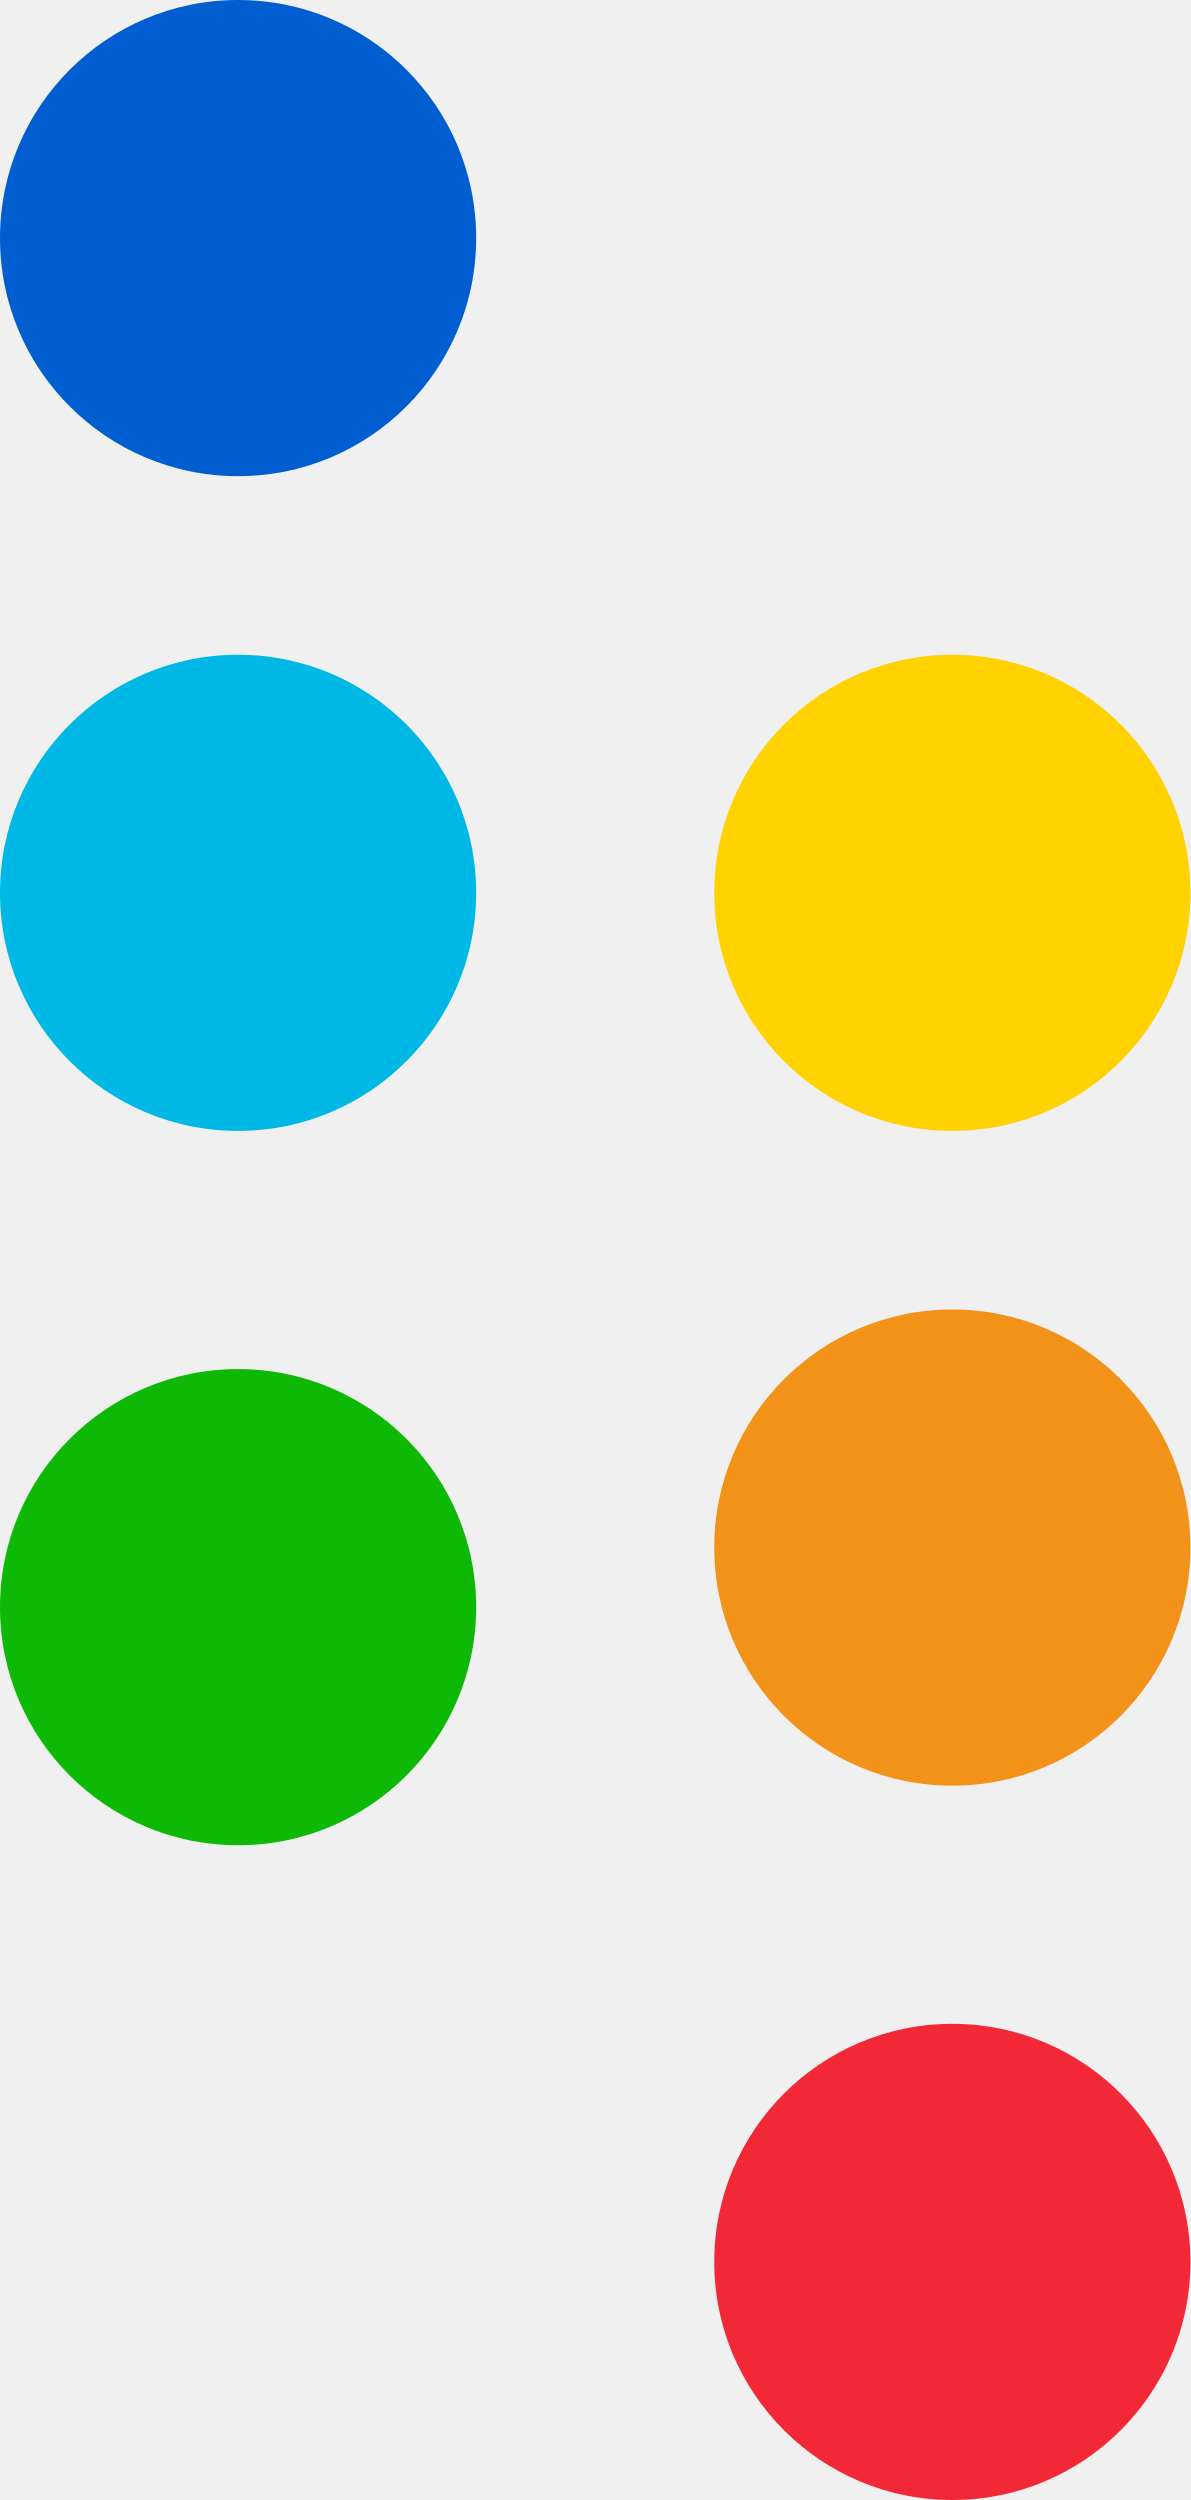
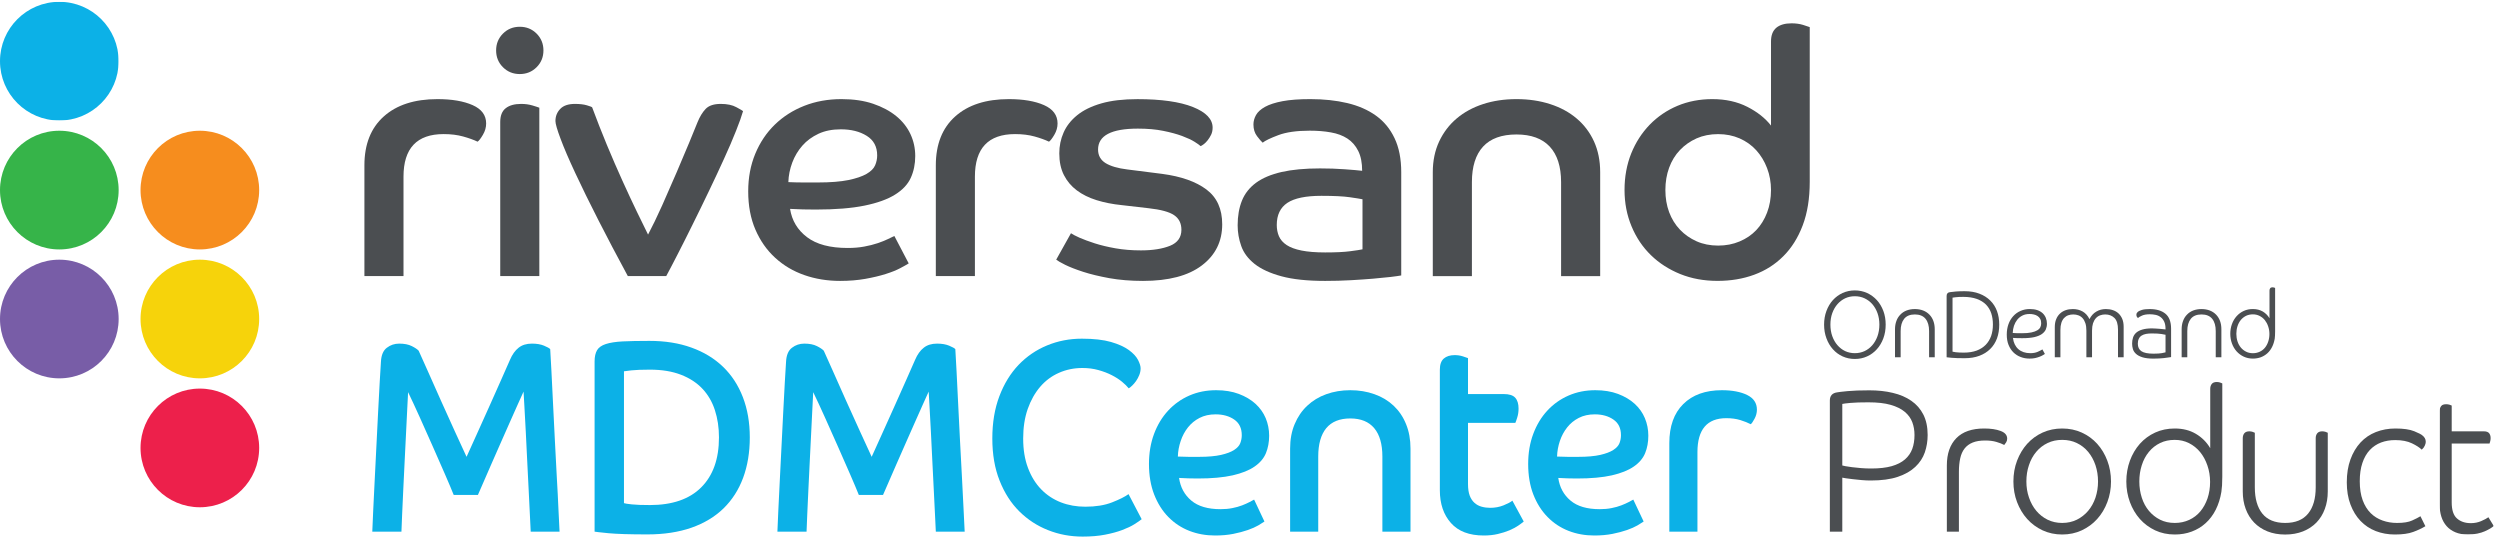
- <svg xmlns="http://www.w3.org/2000/svg" viewBox="1087 127 14.286 30">
+ <svg xmlns="http://www.w3.org/2000/svg" xmlns:xlink="http://www.w3.org/1999/xlink" width="85px" height="19px" viewBox="0 0 85 19" version="1.1">
  <defs>
-     <style>
-       .cls-1 {
-         fill: #005ed1;
-       }
- 
-       .cls-2 {
-         fill: #00b8e6;
-       }
- 
-       .cls-3 {
-         fill: #0eb905;
-       }
- 
-       .cls-4 {
-         fill: #ffd200;
-       }
- 
-       .cls-5 {
-         fill: #f39219;
-       }
- 
-       .cls-6 {
-         fill: #f22837;
-       }
-     </style>
+     <polygon id="path-1" points="4.034 0.942 0 0.942 0 4.978 4.034 4.978 4.034 0.942" />
+     <polygon id="path-3" points="1.911 5.242 1.911 0.808 0.073 0.808 0.073 5.242" />
  </defs>
-   <g id="group-8" transform="translate(535 -268)">
-     <circle id="ellipse-2" class="cls-1" cx="2.857" cy="2.857" r="2.857" transform="translate(552 395)" />
-     <circle id="ellipse-2-2" data-name="ellipse-2" class="cls-2" cx="2.857" cy="2.857" r="2.857" transform="translate(552 402.857)" />
-     <circle id="ellipse-2-3" data-name="ellipse-2" class="cls-3" cx="2.857" cy="2.857" r="2.857" transform="translate(552 411.429)" />
-     <circle id="ellipse-2-4" data-name="ellipse-2" class="cls-4" cx="2.857" cy="2.857" r="2.857" transform="translate(560.571 402.857)" />
-     <circle id="ellipse-2-5" data-name="ellipse-2" class="cls-5" cx="2.857" cy="2.857" r="2.857" transform="translate(560.571 410.714)" />
-     <circle id="ellipse-2-6" data-name="ellipse-2" class="cls-6" cx="2.857" cy="2.857" r="2.857" transform="translate(560.571 419.286)" />
+   <g id="Symbols" stroke="none" stroke-width="1" fill="none" fill-rule="evenodd">
+     <g id="Tabs/TopHeader" transform="translate(-10, -11)">
+       <g>
+         <g id="TopHeader" fill="#FFFFFF">
+           <g>
+             <rect id="topheaderbg" x="0" y="0" width="1388" height="40" />
+           </g>
+         </g>
+         <g id="Logo" transform="translate(10, 10)">
+           <g id="Group-3" transform="translate(0, 0.119638)">
+             <mask id="mask-2" fill="white">
+               <use xlink:href="#path-1" />
+             </mask>
+             <g id="Clip-2" />
+             <path d="M4.034,2.96 C4.034,4.075 3.131,4.978 2.017,4.978 C0.903,4.978 0,4.075 0,2.96 C0,1.845 0.903,0.942 2.017,0.942 C3.131,0.942 4.034,1.845 4.034,2.96" id="Fill-1" fill="#0CB1E7" mask="url(#mask-2)" />
+           </g>
+           <path d="M4.034,7.463 C4.034,8.578 3.131,9.481 2.017,9.481 C0.903,9.481 0,8.578 0,7.463 C0,6.348 0.903,5.445 2.017,5.445 C3.131,5.445 4.034,6.348 4.034,7.463" id="Fill-4" fill="#36B449" />
+           <path d="M4.034,11.846 C4.034,12.961 3.131,13.864 2.017,13.864 C0.903,13.864 0,12.961 0,11.846 C0,10.732 0.903,9.829 2.017,9.829 C3.131,9.829 4.034,10.732 4.034,11.846" id="Fill-6" fill="#785DA7" />
+           <path d="M8.812,7.463 C8.812,8.578 7.909,9.481 6.794,9.481 C5.681,9.481 4.778,8.578 4.778,7.463 C4.778,6.348 5.681,5.445 6.794,5.445 C7.909,5.445 8.812,6.348 8.812,7.463" id="Fill-8" fill="#F68D1E" />
+           <path d="M8.812,11.846 C8.812,12.961 7.909,13.864 6.794,13.864 C5.681,13.864 4.778,12.961 4.778,11.846 C4.778,10.732 5.681,9.829 6.794,9.829 C7.909,9.829 8.812,10.732 8.812,11.846" id="Fill-10" fill="#F6D30B" />
+           <path d="M8.812,16.23 C8.812,17.344 7.909,18.247 6.794,18.247 C5.681,18.247 4.778,17.344 4.778,16.23 C4.778,15.115 5.681,14.212 6.794,14.212 C7.909,14.212 8.812,15.115 8.812,16.23" id="Fill-12" fill="#ED204B" />
+           <path d="M12.39,6.621 C12.39,5.906 12.61,5.351 13.049,4.959 C13.487,4.566 14.096,4.37 14.874,4.37 C15.364,4.37 15.762,4.438 16.069,4.574 C16.376,4.71 16.529,4.919 16.529,5.198 C16.529,5.33 16.493,5.458 16.419,5.583 C16.346,5.707 16.285,5.786 16.238,5.817 C16.105,5.754 15.943,5.695 15.748,5.641 C15.554,5.587 15.333,5.559 15.083,5.559 C14.174,5.559 13.719,6.042 13.719,7.005 L13.719,10.387 L12.39,10.387 L12.39,6.621 Z" id="Fill-14" fill="#4B4E51" />
+           <path d="M17.008,5.151 C17.008,4.934 17.069,4.776 17.195,4.679 C17.319,4.582 17.493,4.533 17.72,4.533 C17.859,4.533 17.987,4.551 18.104,4.586 C18.22,4.621 18.299,4.646 18.337,4.662 L18.337,10.387 L17.008,10.387 L17.008,5.151 Z M17.673,1.91 C17.898,1.91 18.088,1.987 18.244,2.142 C18.4,2.299 18.477,2.489 18.477,2.714 C18.477,2.939 18.4,3.131 18.244,3.286 C18.088,3.441 17.898,3.518 17.673,3.518 C17.447,3.518 17.256,3.441 17.101,3.286 C16.945,3.131 16.868,2.939 16.868,2.714 C16.868,2.489 16.945,2.299 17.101,2.142 C17.256,1.987 17.447,1.91 17.673,1.91 L17.673,1.91 Z" id="Fill-16" fill="#4B4E51" />
+           <path d="M21.346,10.387 C20.98,9.711 20.646,9.075 20.343,8.481 C20.04,7.886 19.779,7.355 19.562,6.889 C19.344,6.422 19.176,6.034 19.061,5.723 C18.944,5.412 18.885,5.21 18.885,5.116 C18.885,4.953 18.939,4.816 19.049,4.702 C19.157,4.589 19.324,4.533 19.55,4.533 C19.713,4.533 19.848,4.549 19.952,4.58 C20.057,4.611 20.118,4.634 20.133,4.65 C20.289,5.07 20.456,5.496 20.634,5.927 C20.814,6.358 20.99,6.766 21.165,7.151 C21.34,7.536 21.503,7.886 21.655,8.201 C21.807,8.515 21.932,8.775 22.034,8.976 C22.181,8.697 22.342,8.367 22.513,7.985 C22.683,7.605 22.848,7.228 23.008,6.854 C23.167,6.481 23.311,6.141 23.439,5.834 C23.568,5.526 23.659,5.303 23.713,5.163 C23.791,4.969 23.884,4.816 23.993,4.702 C24.102,4.589 24.273,4.533 24.506,4.533 C24.724,4.533 24.901,4.57 25.037,4.645 C25.173,4.718 25.249,4.763 25.264,4.778 C25.218,4.941 25.138,5.165 25.025,5.449 C24.913,5.733 24.777,6.049 24.617,6.399 C24.458,6.749 24.287,7.115 24.104,7.495 C23.921,7.877 23.741,8.248 23.561,8.609 C23.383,8.97 23.214,9.307 23.054,9.618 C22.895,9.928 22.761,10.186 22.652,10.387 L21.346,10.387 Z" id="Fill-18" fill="#4B4E51" />
+           <path d="M26.804,7.192 C26.982,7.2 27.153,7.204 27.317,7.204 L27.807,7.204 C28.234,7.204 28.58,7.176 28.845,7.122 C29.108,7.068 29.314,6.998 29.462,6.913 C29.61,6.827 29.707,6.73 29.754,6.621 C29.801,6.512 29.824,6.4 29.824,6.283 C29.824,5.987 29.705,5.765 29.468,5.618 C29.231,5.47 28.938,5.397 28.588,5.397 C28.3,5.397 28.048,5.446 27.83,5.547 C27.612,5.649 27.429,5.783 27.282,5.95 C27.134,6.118 27.019,6.31 26.937,6.527 C26.856,6.745 26.811,6.967 26.804,7.192 L26.804,7.192 Z M30.896,9.956 C30.835,9.995 30.737,10.049 30.605,10.119 C30.473,10.189 30.308,10.255 30.11,10.317 C29.911,10.38 29.682,10.434 29.422,10.481 C29.161,10.527 28.875,10.551 28.564,10.551 C28.13,10.551 27.723,10.485 27.345,10.352 C26.968,10.22 26.638,10.024 26.354,9.763 C26.07,9.503 25.847,9.184 25.684,8.807 C25.521,8.43 25.439,7.996 25.439,7.507 C25.439,7.04 25.519,6.615 25.678,6.231 C25.838,5.845 26.059,5.514 26.342,5.239 C26.626,4.963 26.961,4.749 27.345,4.598 C27.731,4.446 28.152,4.37 28.611,4.37 C29.016,4.37 29.373,4.422 29.684,4.527 C29.995,4.633 30.258,4.773 30.471,4.947 C30.685,5.122 30.846,5.326 30.955,5.559 C31.064,5.793 31.118,6.041 31.118,6.306 C31.118,6.578 31.067,6.825 30.966,7.047 C30.866,7.268 30.687,7.459 30.43,7.618 C30.174,7.778 29.827,7.902 29.393,7.991 C28.957,8.08 28.405,8.125 27.736,8.125 C27.581,8.125 27.435,8.123 27.299,8.12 C27.163,8.115 27.017,8.11 26.862,8.102 C26.924,8.498 27.116,8.819 27.439,9.064 C27.762,9.309 28.222,9.431 28.821,9.431 C29.023,9.431 29.21,9.416 29.381,9.384 C29.551,9.353 29.705,9.314 29.841,9.268 C29.977,9.222 30.094,9.175 30.191,9.128 C30.289,9.081 30.361,9.046 30.408,9.023 L30.896,9.956 Z" id="Fill-20" fill="#4B4E51" />
+           <path d="M31.818,6.621 C31.818,5.906 32.038,5.351 32.477,4.959 C32.916,4.566 33.524,4.37 34.302,4.37 C34.792,4.37 35.19,4.438 35.497,4.574 C35.804,4.71 35.957,4.919 35.957,5.198 C35.957,5.33 35.921,5.458 35.847,5.583 C35.774,5.707 35.713,5.786 35.666,5.817 C35.534,5.754 35.371,5.695 35.177,5.641 C34.982,5.587 34.761,5.559 34.512,5.559 C33.602,5.559 33.147,6.042 33.147,7.005 L33.147,10.387 L31.818,10.387 L31.818,6.621 Z" id="Fill-22" fill="#4B4E51" />
+           <path d="M36.413,8.93 C36.467,8.969 36.565,9.019 36.704,9.082 C36.844,9.143 37.017,9.208 37.223,9.274 C37.43,9.34 37.664,9.396 37.929,9.443 C38.193,9.49 38.48,9.513 38.792,9.513 C39.195,9.513 39.526,9.46 39.783,9.356 C40.039,9.251 40.168,9.07 40.168,8.813 C40.168,8.595 40.086,8.43 39.923,8.318 C39.76,8.205 39.468,8.125 39.048,8.079 L38.138,7.974 C37.828,7.943 37.542,7.886 37.282,7.805 C37.02,7.723 36.797,7.612 36.611,7.472 C36.424,7.332 36.279,7.16 36.174,6.954 C36.068,6.747 36.016,6.501 36.016,6.213 C36.016,5.964 36.064,5.728 36.162,5.507 C36.259,5.285 36.413,5.089 36.623,4.918 C36.832,4.748 37.107,4.613 37.444,4.516 C37.783,4.418 38.193,4.371 38.675,4.371 C39.483,4.371 40.111,4.46 40.559,4.638 C41.006,4.817 41.229,5.051 41.229,5.339 C41.229,5.431 41.211,5.513 41.177,5.583 C41.142,5.653 41.103,5.716 41.06,5.77 C41.018,5.824 40.973,5.869 40.926,5.904 C40.879,5.939 40.844,5.96 40.821,5.968 C40.789,5.937 40.721,5.888 40.617,5.822 C40.512,5.756 40.369,5.69 40.191,5.623 C40.012,5.557 39.799,5.499 39.549,5.449 C39.301,5.398 39.014,5.373 38.686,5.373 C37.784,5.373 37.334,5.611 37.334,6.084 C37.334,6.286 37.42,6.44 37.59,6.546 C37.761,6.65 38.006,6.722 38.325,6.761 L39.515,6.912 C40.16,6.998 40.662,7.175 41.019,7.443 C41.377,7.711 41.555,8.106 41.555,8.627 C41.555,9.209 41.324,9.676 40.861,10.026 C40.399,10.376 39.732,10.551 38.862,10.551 C38.442,10.551 38.061,10.519 37.719,10.458 C37.376,10.395 37.079,10.324 36.827,10.242 C36.574,10.16 36.37,10.08 36.214,10.003 C36.059,9.925 35.958,9.867 35.911,9.828 L36.413,8.93 Z" id="Fill-24" fill="#4B4E51" />
+           <path d="M46.325,7.775 C46.247,7.759 46.102,7.736 45.887,7.705 C45.674,7.674 45.353,7.658 44.926,7.658 C44.397,7.658 44.012,7.738 43.771,7.897 C43.531,8.057 43.41,8.308 43.41,8.65 C43.41,8.79 43.435,8.919 43.485,9.034 C43.536,9.151 43.623,9.25 43.747,9.332 C43.872,9.414 44.041,9.476 44.255,9.519 C44.469,9.561 44.736,9.583 45.054,9.583 C45.411,9.583 45.695,9.57 45.905,9.542 C46.115,9.515 46.255,9.493 46.325,9.477 L46.325,7.775 Z M47.642,10.365 C47.565,10.379 47.443,10.398 47.276,10.417 C47.108,10.436 46.911,10.455 46.686,10.475 C46.461,10.494 46.208,10.511 45.929,10.527 C45.648,10.543 45.357,10.551 45.054,10.551 C44.448,10.551 43.952,10.498 43.567,10.393 C43.182,10.288 42.879,10.149 42.657,9.974 C42.436,9.798 42.284,9.596 42.203,9.367 C42.121,9.137 42.08,8.903 42.08,8.661 C42.08,8.343 42.129,8.063 42.226,7.822 C42.323,7.581 42.483,7.379 42.704,7.215 C42.926,7.053 43.215,6.93 43.573,6.848 C43.93,6.767 44.366,6.726 44.879,6.726 C45.174,6.726 45.454,6.735 45.718,6.755 C45.983,6.774 46.182,6.791 46.313,6.807 C46.313,6.535 46.269,6.31 46.179,6.131 C46.09,5.952 45.967,5.812 45.812,5.711 C45.657,5.61 45.47,5.54 45.252,5.502 C45.034,5.462 44.794,5.443 44.529,5.443 C44.086,5.443 43.73,5.494 43.462,5.595 C43.194,5.696 43.017,5.781 42.931,5.851 C42.885,5.812 42.821,5.738 42.739,5.629 C42.657,5.521 42.617,5.389 42.617,5.233 C42.617,5.124 42.646,5.017 42.704,4.912 C42.762,4.808 42.865,4.714 43.013,4.632 C43.161,4.551 43.358,4.487 43.608,4.44 C43.857,4.393 44.171,4.37 44.553,4.37 C45.011,4.37 45.429,4.415 45.806,4.504 C46.183,4.594 46.508,4.735 46.78,4.93 C47.052,5.124 47.264,5.38 47.415,5.699 C47.567,6.018 47.642,6.404 47.642,6.854 L47.642,10.365 Z" id="Fill-26" fill="#4B4E51" />
+           <path d="M48.715,6.854 C48.715,6.465 48.788,6.118 48.931,5.811 C49.075,5.504 49.273,5.243 49.526,5.029 C49.779,4.815 50.078,4.652 50.424,4.539 C50.77,4.426 51.149,4.37 51.561,4.37 C51.973,4.37 52.354,4.426 52.704,4.539 C53.054,4.652 53.355,4.815 53.607,5.029 C53.86,5.243 54.057,5.504 54.197,5.811 C54.336,6.118 54.406,6.465 54.406,6.854 L54.406,10.388 L53.077,10.388 L53.077,7.192 C53.077,6.664 52.948,6.261 52.692,5.985 C52.435,5.71 52.058,5.572 51.561,5.572 C51.055,5.572 50.677,5.71 50.424,5.985 C50.171,6.261 50.045,6.664 50.045,7.192 L50.045,10.388 L48.715,10.388 L48.715,6.854 Z" id="Fill-28" fill="#4B4E51" />
+           <path d="M60.214,7.46 C60.214,7.196 60.169,6.947 60.08,6.715 C59.991,6.481 59.867,6.279 59.712,6.108 C59.557,5.937 59.368,5.803 59.147,5.705 C58.925,5.609 58.683,5.56 58.418,5.56 C58.146,5.56 57.901,5.609 57.683,5.705 C57.465,5.803 57.277,5.935 57.118,6.102 C56.958,6.269 56.836,6.469 56.75,6.703 C56.665,6.936 56.623,7.188 56.623,7.46 C56.623,7.732 56.665,7.983 56.75,8.213 C56.836,8.442 56.958,8.64 57.118,8.808 C57.277,8.975 57.465,9.106 57.683,9.204 C57.901,9.301 58.146,9.35 58.418,9.35 C58.683,9.35 58.925,9.303 59.147,9.209 C59.368,9.117 59.557,8.988 59.712,8.825 C59.867,8.662 59.991,8.463 60.08,8.23 C60.169,7.997 60.214,7.74 60.214,7.46 L60.214,7.46 Z M60.214,2.41 C60.214,2.201 60.274,2.046 60.394,1.944 C60.516,1.843 60.688,1.793 60.914,1.793 C61.053,1.793 61.182,1.81 61.299,1.845 C61.414,1.88 61.492,1.906 61.531,1.922 L61.531,7.181 C61.531,7.748 61.452,8.241 61.292,8.662 C61.133,9.082 60.914,9.431 60.633,9.711 C60.354,9.991 60.024,10.201 59.642,10.341 C59.262,10.481 58.845,10.55 58.395,10.55 C57.936,10.55 57.514,10.473 57.129,10.318 C56.745,10.162 56.412,9.949 56.132,9.676 C55.852,9.404 55.632,9.078 55.473,8.696 C55.314,8.316 55.234,7.904 55.234,7.46 C55.234,7.01 55.31,6.596 55.461,6.218 C55.613,5.841 55.824,5.515 56.091,5.239 C56.36,4.963 56.675,4.749 57.036,4.597 C57.397,4.446 57.792,4.37 58.219,4.37 C58.67,4.37 59.067,4.458 59.409,4.632 C59.752,4.807 60.019,5.019 60.214,5.269 L60.214,2.41 Z" id="Fill-30" fill="#4B4E51" />
+           <path d="M12.658,19.077 C12.664,18.915 12.673,18.683 12.688,18.378 C12.702,18.074 12.718,17.733 12.738,17.358 C12.757,16.982 12.777,16.589 12.797,16.183 C12.817,15.776 12.836,15.385 12.856,15.008 C12.875,14.632 12.893,14.293 12.91,13.993 C12.927,13.691 12.941,13.459 12.952,13.298 C12.963,13.075 13.03,12.915 13.154,12.823 C13.276,12.729 13.416,12.683 13.572,12.683 C13.746,12.683 13.889,12.711 14,12.767 C14.112,12.823 14.191,12.876 14.235,12.925 C14.302,13.075 14.405,13.303 14.542,13.61 C14.678,13.918 14.827,14.251 14.986,14.608 C15.146,14.965 15.305,15.318 15.464,15.665 C15.624,16.014 15.757,16.303 15.863,16.532 C15.957,16.321 16.076,16.058 16.219,15.745 C16.362,15.431 16.505,15.114 16.647,14.794 C16.789,14.474 16.924,14.172 17.05,13.89 C17.176,13.607 17.272,13.388 17.34,13.233 C17.417,13.052 17.515,12.915 17.633,12.823 C17.75,12.729 17.901,12.683 18.086,12.683 C18.248,12.683 18.385,12.706 18.497,12.753 C18.608,12.8 18.679,12.838 18.707,12.87 C18.718,13.043 18.732,13.295 18.749,13.624 C18.766,13.953 18.784,14.319 18.803,14.719 C18.822,15.12 18.843,15.54 18.866,15.977 C18.888,16.416 18.911,16.835 18.932,17.237 C18.956,17.637 18.974,18 18.988,18.327 C19.002,18.653 19.014,18.903 19.025,19.077 L18.044,19.077 C18.038,18.977 18.03,18.805 18.019,18.559 C18.007,18.314 17.993,18.03 17.977,17.706 C17.96,17.383 17.943,17.043 17.926,16.686 C17.909,16.329 17.893,15.99 17.876,15.67 C17.859,15.351 17.843,15.068 17.83,14.821 C17.816,14.577 17.806,14.407 17.801,14.314 C17.75,14.426 17.683,14.575 17.599,14.761 C17.515,14.948 17.425,15.151 17.327,15.372 C17.229,15.593 17.126,15.824 17.02,16.066 C16.915,16.309 16.812,16.541 16.714,16.761 C16.616,16.982 16.527,17.187 16.446,17.376 C16.364,17.565 16.299,17.716 16.249,17.828 L15.426,17.828 C15.359,17.66 15.262,17.429 15.133,17.133 C15.004,16.838 14.866,16.523 14.718,16.188 C14.57,15.852 14.421,15.52 14.273,15.19 C14.125,14.861 13.992,14.575 13.875,14.333 C13.869,14.481 13.859,14.68 13.845,14.929 C13.831,15.177 13.818,15.455 13.804,15.759 C13.789,16.064 13.774,16.378 13.757,16.704 C13.741,17.03 13.725,17.346 13.711,17.651 C13.696,17.956 13.685,18.232 13.673,18.481 C13.662,18.729 13.654,18.928 13.649,19.077 L12.658,19.077 Z" id="Fill-32" fill="#0CB1E7" />
+           <path d="M21.215,18.107 C21.248,18.12 21.338,18.134 21.483,18.149 C21.628,18.165 21.832,18.172 22.096,18.172 C22.855,18.172 23.438,17.973 23.84,17.572 C24.243,17.17 24.445,16.604 24.445,15.871 C24.445,15.535 24.398,15.226 24.306,14.943 C24.214,14.661 24.072,14.418 23.882,14.217 C23.692,14.015 23.448,13.855 23.152,13.741 C22.855,13.626 22.504,13.568 22.096,13.568 C21.827,13.568 21.619,13.576 21.471,13.592 C21.322,13.608 21.237,13.618 21.215,13.624 L21.215,18.107 Z M20.216,13.289 C20.216,13.128 20.245,13 20.3,12.907 C20.356,12.813 20.455,12.744 20.598,12.697 C20.741,12.65 20.931,12.621 21.168,12.608 C21.406,12.596 21.71,12.59 22.079,12.59 C22.61,12.59 23.087,12.665 23.509,12.818 C23.932,12.97 24.289,13.188 24.583,13.471 C24.876,13.753 25.102,14.099 25.258,14.505 C25.415,14.913 25.493,15.367 25.493,15.871 C25.493,16.38 25.417,16.839 25.266,17.246 C25.115,17.653 24.893,17.999 24.6,18.285 C24.306,18.571 23.942,18.79 23.509,18.942 C23.075,19.093 22.576,19.17 22.012,19.17 C21.414,19.17 20.972,19.156 20.687,19.129 C20.401,19.1 20.245,19.083 20.216,19.076 L20.216,13.289 Z" id="Fill-34" fill="#0CB1E7" />
+           <path d="M26.432,19.077 C26.438,18.915 26.447,18.683 26.462,18.378 C26.476,18.074 26.492,17.733 26.512,17.358 C26.531,16.982 26.551,16.589 26.571,16.183 C26.591,15.776 26.61,15.385 26.63,15.008 C26.649,14.632 26.667,14.293 26.684,13.993 C26.701,13.691 26.715,13.459 26.726,13.298 C26.737,13.075 26.804,12.915 26.928,12.823 C27.05,12.729 27.19,12.683 27.346,12.683 C27.52,12.683 27.663,12.711 27.774,12.767 C27.886,12.823 27.965,12.876 28.009,12.925 C28.076,13.075 28.179,13.303 28.316,13.61 C28.452,13.918 28.601,14.251 28.76,14.608 C28.92,14.965 29.079,15.318 29.239,15.665 C29.398,16.014 29.531,16.303 29.637,16.532 C29.732,16.321 29.851,16.058 29.993,15.745 C30.136,15.431 30.279,15.114 30.421,14.794 C30.563,14.474 30.698,14.172 30.824,13.89 C30.95,13.607 31.046,13.388 31.114,13.233 C31.191,13.052 31.289,12.915 31.407,12.823 C31.524,12.729 31.675,12.683 31.86,12.683 C32.022,12.683 32.159,12.706 32.271,12.753 C32.382,12.8 32.453,12.838 32.481,12.87 C32.492,13.043 32.506,13.295 32.523,13.624 C32.54,13.953 32.558,14.319 32.577,14.719 C32.596,15.12 32.617,15.54 32.64,15.977 C32.662,16.416 32.685,16.835 32.707,17.237 C32.73,17.637 32.748,18 32.762,18.327 C32.776,18.653 32.788,18.903 32.799,19.077 L31.818,19.077 C31.812,18.977 31.804,18.805 31.793,18.559 C31.781,18.314 31.767,18.03 31.751,17.706 C31.734,17.383 31.717,17.043 31.7,16.686 C31.683,16.329 31.667,15.99 31.65,15.67 C31.633,15.351 31.617,15.068 31.604,14.821 C31.59,14.577 31.58,14.407 31.575,14.314 C31.524,14.426 31.457,14.575 31.373,14.761 C31.289,14.948 31.199,15.151 31.101,15.372 C31.003,15.593 30.9,15.824 30.794,16.066 C30.689,16.309 30.586,16.541 30.488,16.761 C30.39,16.982 30.301,17.187 30.22,17.376 C30.138,17.565 30.073,17.716 30.023,17.828 L29.2,17.828 C29.133,17.66 29.036,17.429 28.907,17.133 C28.778,16.838 28.64,16.523 28.492,16.188 C28.344,15.852 28.195,15.52 28.047,15.19 C27.899,14.861 27.766,14.575 27.649,14.333 C27.643,14.481 27.633,14.68 27.619,14.929 C27.605,15.177 27.592,15.455 27.578,15.759 C27.563,16.064 27.548,16.378 27.531,16.704 C27.515,17.03 27.499,17.346 27.485,17.651 C27.471,17.956 27.459,18.232 27.447,18.481 C27.437,18.729 27.428,18.928 27.423,19.077 L26.432,19.077 Z" id="Fill-36" fill="#0CB1E7" />
+           <path d="M38.822,18.648 C38.761,18.698 38.676,18.757 38.566,18.826 C38.458,18.894 38.321,18.958 38.155,19.021 C37.99,19.083 37.796,19.136 37.573,19.179 C37.349,19.223 37.095,19.244 36.809,19.244 C36.396,19.244 36.004,19.172 35.635,19.025 C35.266,18.88 34.94,18.667 34.657,18.387 C34.375,18.107 34.152,17.76 33.987,17.343 C33.821,16.927 33.739,16.449 33.739,15.908 C33.739,15.374 33.818,14.895 33.978,14.473 C34.138,14.05 34.356,13.695 34.632,13.405 C34.909,13.117 35.232,12.896 35.601,12.744 C35.971,12.591 36.365,12.515 36.784,12.515 C37.187,12.515 37.517,12.553 37.774,12.627 C38.031,12.701 38.234,12.794 38.382,12.902 C38.53,13.011 38.633,13.122 38.693,13.238 C38.751,13.353 38.781,13.447 38.781,13.522 C38.781,13.602 38.765,13.68 38.734,13.755 C38.703,13.83 38.667,13.896 38.626,13.955 C38.583,14.015 38.54,14.066 38.495,14.109 C38.45,14.153 38.411,14.184 38.377,14.203 C38.322,14.134 38.244,14.059 38.147,13.978 C38.049,13.898 37.933,13.823 37.799,13.755 C37.665,13.686 37.514,13.629 37.345,13.582 C37.179,13.535 36.997,13.512 36.8,13.512 C36.516,13.512 36.25,13.567 36.004,13.676 C35.758,13.784 35.546,13.942 35.366,14.151 C35.188,14.359 35.046,14.611 34.942,14.906 C34.839,15.201 34.788,15.535 34.788,15.908 C34.788,16.287 34.842,16.621 34.952,16.91 C35.06,17.199 35.21,17.441 35.4,17.637 C35.59,17.832 35.813,17.98 36.07,18.08 C36.328,18.18 36.605,18.228 36.901,18.228 C37.254,18.228 37.557,18.18 37.812,18.08 C38.066,17.98 38.252,17.887 38.37,17.8 L38.814,18.648 L38.822,18.648 Z" id="Fill-38" fill="#0CB1E7" />
+           <path d="M40.047,16.523 C40.176,16.529 40.299,16.533 40.416,16.533 L40.768,16.533 C41.077,16.533 41.325,16.51 41.515,16.467 C41.706,16.423 41.853,16.368 41.96,16.299 C42.066,16.231 42.136,16.153 42.17,16.066 C42.203,15.979 42.22,15.889 42.22,15.796 C42.22,15.56 42.135,15.383 41.964,15.265 C41.794,15.147 41.582,15.088 41.331,15.088 C41.123,15.088 40.942,15.128 40.785,15.209 C40.628,15.289 40.498,15.397 40.391,15.531 C40.285,15.665 40.202,15.818 40.144,15.992 C40.085,16.166 40.052,16.342 40.047,16.523 L40.047,16.523 Z M42.991,18.732 C42.947,18.763 42.876,18.806 42.782,18.863 C42.687,18.918 42.568,18.971 42.425,19.021 C42.283,19.071 42.118,19.114 41.931,19.152 C41.743,19.189 41.538,19.207 41.314,19.207 C41,19.207 40.709,19.155 40.437,19.049 C40.166,18.943 39.928,18.786 39.724,18.578 C39.52,18.37 39.36,18.116 39.242,17.814 C39.125,17.512 39.065,17.166 39.065,16.775 C39.065,16.402 39.123,16.062 39.237,15.754 C39.352,15.447 39.512,15.182 39.716,14.962 C39.92,14.741 40.161,14.57 40.437,14.449 C40.714,14.328 41.017,14.267 41.348,14.267 C41.638,14.267 41.895,14.309 42.119,14.393 C42.343,14.477 42.531,14.589 42.685,14.728 C42.839,14.869 42.955,15.031 43.034,15.218 C43.111,15.404 43.151,15.604 43.151,15.814 C43.151,16.032 43.114,16.23 43.042,16.406 C42.969,16.584 42.84,16.736 42.655,16.863 C42.472,16.991 42.222,17.09 41.91,17.162 C41.596,17.233 41.199,17.269 40.719,17.269 C40.606,17.269 40.501,17.267 40.403,17.264 C40.305,17.26 40.201,17.256 40.088,17.25 C40.133,17.566 40.272,17.824 40.504,18.019 C40.737,18.215 41.067,18.312 41.498,18.312 C41.644,18.312 41.778,18.3 41.901,18.275 C42.024,18.251 42.135,18.22 42.233,18.182 C42.33,18.144 42.414,18.107 42.484,18.07 C42.553,18.033 42.606,18.005 42.64,17.986 L42.991,18.732 Z" id="Fill-40" fill="#0CB1E7" />
+           <path d="M43.864,16.253 C43.864,15.942 43.915,15.664 44.019,15.419 C44.122,15.173 44.264,14.965 44.447,14.794 C44.629,14.623 44.843,14.492 45.092,14.403 C45.342,14.313 45.614,14.267 45.91,14.267 C46.206,14.267 46.481,14.313 46.732,14.403 C46.984,14.492 47.201,14.623 47.383,14.794 C47.564,14.965 47.706,15.173 47.805,15.419 C47.906,15.664 47.957,15.942 47.957,16.253 L47.957,19.077 L47.001,19.077 L47.001,16.523 C47.001,16.101 46.909,15.779 46.724,15.558 C46.539,15.338 46.268,15.227 45.91,15.227 C45.547,15.227 45.275,15.338 45.092,15.558 C44.911,15.779 44.82,16.101 44.82,16.523 L44.82,19.077 L43.864,19.077 L43.864,16.253 Z" id="Fill-42" fill="#0CB1E7" />
+           <path d="M48.955,13.568 C48.955,13.394 49,13.269 49.089,13.191 C49.179,13.113 49.302,13.074 49.459,13.074 C49.559,13.074 49.652,13.088 49.74,13.117 C49.827,13.144 49.884,13.164 49.912,13.176 L49.912,14.398 L51.128,14.398 C51.312,14.398 51.443,14.439 51.518,14.523 C51.594,14.607 51.631,14.731 51.631,14.892 C51.631,14.997 51.617,15.095 51.589,15.185 C51.562,15.276 51.539,15.339 51.522,15.377 L49.912,15.377 L49.912,17.455 C49.912,17.616 49.932,17.748 49.97,17.851 C50.009,17.953 50.064,18.036 50.134,18.098 C50.204,18.16 50.285,18.204 50.377,18.228 C50.469,18.254 50.566,18.266 50.667,18.266 C50.829,18.266 50.979,18.238 51.12,18.182 C51.259,18.126 51.36,18.073 51.421,18.023 L51.807,18.732 C51.763,18.769 51.7,18.816 51.619,18.872 C51.537,18.927 51.438,18.981 51.321,19.031 C51.204,19.079 51.072,19.122 50.926,19.156 C50.781,19.19 50.621,19.207 50.448,19.207 C49.956,19.207 49.584,19.066 49.333,18.783 C49.081,18.5 48.955,18.13 48.955,17.669 L48.955,13.568 Z" id="Fill-44" fill="#0CB1E7" />
+           <path d="M52.94,16.523 C53.068,16.529 53.192,16.533 53.308,16.533 L53.661,16.533 C53.969,16.533 54.218,16.51 54.408,16.467 C54.598,16.423 54.746,16.368 54.852,16.299 C54.958,16.231 55.029,16.153 55.063,16.066 C55.096,15.979 55.113,15.889 55.113,15.796 C55.113,15.56 55.028,15.383 54.856,15.265 C54.686,15.147 54.475,15.088 54.223,15.088 C54.016,15.088 53.834,15.128 53.678,15.209 C53.521,15.289 53.39,15.397 53.284,15.531 C53.178,15.665 53.095,15.818 53.036,15.992 C52.978,16.166 52.945,16.342 52.94,16.523 L52.94,16.523 Z M55.884,18.732 C55.839,18.763 55.769,18.806 55.675,18.863 C55.58,18.918 55.461,18.971 55.318,19.021 C55.175,19.071 55.011,19.114 54.824,19.152 C54.635,19.189 54.43,19.207 54.206,19.207 C53.893,19.207 53.602,19.155 53.33,19.049 C53.059,18.943 52.821,18.786 52.617,18.578 C52.413,18.37 52.252,18.116 52.134,17.814 C52.017,17.512 51.958,17.166 51.958,16.775 C51.958,16.402 52.015,16.062 52.13,15.754 C52.245,15.447 52.404,15.182 52.608,14.962 C52.812,14.741 53.053,14.57 53.33,14.449 C53.607,14.328 53.91,14.267 54.24,14.267 C54.53,14.267 54.787,14.309 55.012,14.393 C55.236,14.477 55.424,14.589 55.578,14.728 C55.732,14.869 55.848,15.031 55.926,15.218 C56.004,15.404 56.043,15.604 56.043,15.814 C56.043,16.032 56.007,16.23 55.935,16.406 C55.862,16.584 55.733,16.736 55.548,16.863 C55.364,16.991 55.115,17.09 54.802,17.162 C54.489,17.233 54.091,17.269 53.611,17.269 C53.499,17.269 53.393,17.267 53.296,17.264 C53.198,17.26 53.094,17.256 52.981,17.25 C53.026,17.566 53.165,17.824 53.397,18.019 C53.629,18.215 53.96,18.312 54.391,18.312 C54.537,18.312 54.671,18.3 54.794,18.275 C54.917,18.251 55.028,18.22 55.125,18.182 C55.223,18.144 55.307,18.107 55.377,18.07 C55.446,18.033 55.498,18.005 55.532,17.986 L55.884,18.732 Z" id="Fill-46" fill="#0CB1E7" />
+           <path d="M56.757,16.066 C56.757,15.495 56.914,15.051 57.231,14.738 C57.546,14.425 57.984,14.267 58.544,14.267 C58.896,14.267 59.183,14.322 59.404,14.43 C59.625,14.539 59.735,14.705 59.735,14.929 C59.735,15.034 59.708,15.138 59.655,15.236 C59.601,15.336 59.559,15.399 59.525,15.423 C59.43,15.373 59.312,15.327 59.173,15.283 C59.033,15.24 58.873,15.218 58.695,15.218 C58.04,15.218 57.713,15.603 57.713,16.374 L57.713,19.077 L56.757,19.077 L56.757,16.066 Z" id="Fill-48" fill="#0CB1E7" />
+           <path d="M63.899,12.037 C63.899,11.894 63.877,11.765 63.835,11.647 C63.792,11.528 63.733,11.426 63.659,11.341 C63.584,11.256 63.496,11.19 63.394,11.142 C63.293,11.095 63.183,11.072 63.065,11.072 C62.947,11.072 62.837,11.095 62.736,11.142 C62.635,11.19 62.548,11.256 62.474,11.341 C62.399,11.426 62.34,11.528 62.297,11.647 C62.255,11.765 62.234,11.894 62.234,12.037 C62.234,12.179 62.255,12.31 62.297,12.429 C62.34,12.549 62.399,12.651 62.474,12.737 C62.548,12.823 62.635,12.89 62.736,12.938 C62.837,12.984 62.947,13.008 63.065,13.008 C63.183,13.008 63.293,12.984 63.394,12.938 C63.496,12.89 63.584,12.823 63.659,12.737 C63.733,12.651 63.792,12.549 63.835,12.429 C63.877,12.31 63.899,12.179 63.899,12.037 M64.113,12.037 C64.113,12.205 64.087,12.36 64.034,12.503 C63.98,12.647 63.907,12.77 63.813,12.874 C63.719,12.979 63.608,13.06 63.48,13.118 C63.353,13.176 63.213,13.205 63.065,13.205 C62.916,13.205 62.778,13.176 62.649,13.118 C62.522,13.06 62.411,12.979 62.318,12.874 C62.225,12.77 62.152,12.647 62.099,12.503 C62.046,12.36 62.019,12.205 62.019,12.037 C62.019,11.869 62.046,11.714 62.099,11.572 C62.152,11.43 62.225,11.307 62.318,11.204 C62.411,11.101 62.522,11.02 62.649,10.961 C62.778,10.904 62.916,10.874 63.065,10.874 C63.213,10.874 63.353,10.904 63.48,10.961 C63.608,11.02 63.719,11.101 63.813,11.204 C63.907,11.307 63.98,11.43 64.034,11.572 C64.087,11.714 64.113,11.869 64.113,12.037" id="Fill-50" fill="#4B4E51" />
+           <path d="M65.589,13.147 L65.589,12.257 C65.589,12.078 65.549,11.939 65.469,11.84 C65.388,11.741 65.267,11.691 65.105,11.691 C64.942,11.691 64.821,11.741 64.741,11.84 C64.662,11.939 64.622,12.078 64.622,12.257 L64.622,13.147 L64.43,13.147 L64.43,12.192 C64.43,12.091 64.446,11.997 64.477,11.914 C64.507,11.829 64.552,11.758 64.611,11.698 C64.668,11.637 64.739,11.59 64.822,11.557 C64.906,11.525 64.999,11.508 65.105,11.508 C65.209,11.508 65.303,11.525 65.387,11.557 C65.471,11.59 65.542,11.637 65.601,11.698 C65.659,11.758 65.704,11.829 65.735,11.914 C65.765,11.997 65.781,12.091 65.781,12.192 L65.781,13.147 L65.589,13.147 Z" id="Fill-52" fill="#4B4E51" />
+           <path d="M67.759,12.033 C67.759,11.895 67.74,11.769 67.703,11.654 C67.665,11.539 67.605,11.441 67.525,11.357 C67.443,11.275 67.339,11.21 67.21,11.163 C67.083,11.118 66.93,11.094 66.751,11.094 C66.641,11.094 66.555,11.097 66.493,11.106 C66.43,11.113 66.395,11.118 66.386,11.12 L66.386,12.957 C66.398,12.961 66.437,12.967 66.497,12.976 C66.558,12.984 66.65,12.989 66.775,12.989 C66.939,12.989 67.083,12.965 67.206,12.92 C67.329,12.873 67.431,12.808 67.514,12.724 C67.596,12.64 67.657,12.539 67.699,12.422 C67.739,12.305 67.759,12.176 67.759,12.033 M67.974,12.037 C67.974,12.209 67.949,12.365 67.898,12.505 C67.846,12.644 67.77,12.764 67.669,12.864 C67.569,12.964 67.445,13.042 67.299,13.097 C67.153,13.152 66.986,13.179 66.798,13.179 C66.605,13.179 66.457,13.175 66.355,13.165 C66.253,13.155 66.197,13.149 66.185,13.147 L66.185,11.062 C66.185,10.985 66.223,10.941 66.301,10.933 C66.347,10.926 66.414,10.92 66.5,10.911 C66.586,10.904 66.684,10.901 66.795,10.901 C66.985,10.901 67.153,10.928 67.299,10.985 C67.445,11.04 67.569,11.119 67.669,11.219 C67.77,11.318 67.846,11.437 67.898,11.577 C67.949,11.716 67.974,11.869 67.974,12.037" id="Fill-54" fill="#4B4E51" />
+           <path d="M68.433,12.321 C68.486,12.325 68.537,12.328 68.585,12.329 C68.635,12.33 68.687,12.33 68.742,12.33 C68.872,12.33 68.982,12.322 69.067,12.303 C69.152,12.285 69.22,12.26 69.269,12.23 C69.317,12.201 69.353,12.164 69.372,12.124 C69.391,12.083 69.4,12.04 69.4,11.994 C69.4,11.935 69.39,11.884 69.367,11.843 C69.345,11.802 69.314,11.769 69.277,11.745 C69.24,11.72 69.196,11.702 69.15,11.692 C69.102,11.68 69.053,11.676 69.003,11.676 C68.912,11.676 68.831,11.693 68.762,11.729 C68.692,11.764 68.633,11.812 68.585,11.872 C68.539,11.932 68.501,12.001 68.475,12.078 C68.449,12.156 68.436,12.237 68.433,12.321 M68.44,12.489 C68.46,12.654 68.523,12.782 68.625,12.872 C68.728,12.962 68.864,13.008 69.032,13.008 C69.13,13.008 69.214,12.992 69.284,12.961 C69.352,12.931 69.405,12.903 69.442,12.88 L69.526,13.034 C69.51,13.044 69.486,13.059 69.456,13.077 C69.425,13.096 69.388,13.113 69.343,13.13 C69.298,13.148 69.247,13.162 69.191,13.175 C69.136,13.187 69.073,13.192 69.006,13.192 C68.899,13.192 68.799,13.175 68.706,13.139 C68.611,13.104 68.528,13.052 68.458,12.983 C68.388,12.914 68.332,12.829 68.291,12.728 C68.25,12.627 68.23,12.509 68.23,12.376 C68.23,12.246 68.25,12.128 68.288,12.022 C68.326,11.916 68.381,11.824 68.451,11.748 C68.521,11.671 68.603,11.612 68.699,11.571 C68.795,11.528 68.9,11.507 69.015,11.507 C69.111,11.507 69.195,11.52 69.269,11.544 C69.341,11.569 69.401,11.605 69.45,11.649 C69.498,11.695 69.534,11.748 69.559,11.809 C69.583,11.87 69.596,11.936 69.596,12.007 C69.596,12.078 69.582,12.144 69.557,12.203 C69.53,12.262 69.485,12.313 69.423,12.358 C69.359,12.402 69.275,12.436 69.17,12.461 C69.065,12.485 68.931,12.498 68.77,12.498 C68.709,12.498 68.651,12.498 68.6,12.497 C68.549,12.496 68.495,12.493 68.44,12.489" id="Fill-56" fill="#4B4E51" />
+           <path d="M72.012,13.147 L72.012,12.211 C72.012,12.024 71.972,11.89 71.89,11.81 C71.809,11.731 71.704,11.691 71.577,11.691 C71.514,11.691 71.457,11.702 71.402,11.722 C71.348,11.742 71.3,11.774 71.26,11.819 C71.22,11.862 71.188,11.92 71.163,11.99 C71.141,12.06 71.129,12.144 71.129,12.243 L71.129,13.147 L70.937,13.147 L70.937,12.243 C70.937,12.144 70.926,12.06 70.903,11.99 C70.88,11.92 70.848,11.862 70.809,11.819 C70.768,11.774 70.721,11.742 70.667,11.722 C70.613,11.702 70.555,11.691 70.493,11.691 C70.429,11.691 70.371,11.701 70.318,11.72 C70.265,11.739 70.218,11.771 70.177,11.814 C70.138,11.857 70.107,11.911 70.086,11.978 C70.065,12.045 70.054,12.126 70.054,12.22 L70.054,13.147 L69.863,13.147 L69.863,12.121 C69.863,12.02 69.878,11.93 69.91,11.854 C69.94,11.778 69.983,11.714 70.038,11.663 C70.093,11.611 70.158,11.572 70.233,11.546 C70.307,11.52 70.389,11.508 70.476,11.508 C70.599,11.508 70.711,11.535 70.81,11.591 C70.908,11.647 70.986,11.733 71.042,11.85 C71.099,11.738 71.175,11.652 71.273,11.595 C71.371,11.536 71.48,11.508 71.6,11.508 C71.685,11.508 71.765,11.52 71.838,11.545 C71.911,11.569 71.975,11.606 72.03,11.657 C72.084,11.708 72.126,11.771 72.158,11.846 C72.189,11.922 72.204,12.01 72.204,12.111 L72.204,13.147 L72.012,13.147 Z" id="Fill-58" fill="#4B4E51" />
+           <path d="M73.628,12.382 C73.609,12.378 73.564,12.369 73.489,12.356 C73.415,12.344 73.305,12.337 73.159,12.337 C73.088,12.337 73.023,12.343 72.966,12.353 C72.907,12.364 72.857,12.383 72.815,12.41 C72.773,12.436 72.741,12.472 72.72,12.518 C72.697,12.563 72.686,12.619 72.686,12.686 C72.686,12.802 72.728,12.888 72.809,12.942 C72.892,12.997 73.028,13.025 73.221,13.025 C73.346,13.025 73.441,13.018 73.502,13.007 C73.565,12.995 73.606,12.985 73.628,12.979 L73.628,12.382 Z M73.093,11.685 C72.984,11.685 72.897,11.7 72.829,11.73 C72.761,11.76 72.714,11.788 72.689,11.814 C72.676,11.803 72.664,11.788 72.652,11.769 C72.643,11.75 72.637,11.727 72.637,11.704 C72.637,11.681 72.643,11.661 72.652,11.642 C72.664,11.625 72.677,11.611 72.691,11.598 C72.711,11.581 72.754,11.561 72.82,11.539 C72.886,11.518 72.975,11.508 73.087,11.508 C73.317,11.508 73.497,11.561 73.624,11.666 C73.752,11.771 73.817,11.941 73.817,12.176 L73.817,13.141 C73.76,13.151 73.679,13.163 73.573,13.175 C73.468,13.186 73.349,13.193 73.215,13.193 C73.06,13.193 72.936,13.177 72.841,13.147 C72.748,13.117 72.674,13.078 72.622,13.029 C72.57,12.981 72.535,12.926 72.518,12.866 C72.5,12.806 72.492,12.745 72.492,12.686 C72.492,12.608 72.502,12.538 72.524,12.474 C72.545,12.411 72.581,12.356 72.632,12.311 C72.684,12.266 72.753,12.23 72.84,12.205 C72.927,12.179 73.037,12.165 73.169,12.165 C73.211,12.165 73.256,12.167 73.301,12.171 C73.349,12.174 73.393,12.177 73.434,12.18 C73.476,12.183 73.514,12.188 73.548,12.192 C73.581,12.196 73.608,12.199 73.628,12.201 L73.628,12.182 C73.628,12.083 73.613,12.002 73.583,11.937 C73.552,11.872 73.513,11.821 73.463,11.784 C73.414,11.746 73.358,11.72 73.293,11.706 C73.229,11.692 73.162,11.685 73.093,11.685 L73.093,11.685 Z" id="Fill-60" fill="#4B4E51" />
+           <path d="M75.335,13.147 L75.335,12.257 C75.335,12.078 75.295,11.939 75.215,11.84 C75.134,11.741 75.013,11.691 74.851,11.691 C74.688,11.691 74.567,11.741 74.487,11.84 C74.408,11.939 74.368,12.078 74.368,12.257 L74.368,13.147 L74.176,13.147 L74.176,12.192 C74.176,12.091 74.192,11.997 74.223,11.914 C74.254,11.829 74.298,11.758 74.357,11.698 C74.414,11.637 74.485,11.59 74.568,11.557 C74.652,11.525 74.745,11.508 74.851,11.508 C74.955,11.508 75.049,11.525 75.133,11.557 C75.217,11.59 75.288,11.637 75.347,11.698 C75.405,11.758 75.45,11.829 75.481,11.914 C75.512,11.997 75.527,12.091 75.527,12.192 L75.527,13.147 L75.335,13.147 Z" id="Fill-62" fill="#4B4E51" />
+           <path d="M76.036,12.35 C76.036,12.44 76.049,12.526 76.075,12.607 C76.101,12.687 76.139,12.757 76.188,12.816 C76.238,12.876 76.297,12.922 76.365,12.956 C76.434,12.992 76.512,13.009 76.599,13.009 C76.683,13.009 76.759,12.992 76.828,12.96 C76.899,12.928 76.958,12.882 77.006,12.825 C77.054,12.766 77.092,12.697 77.118,12.618 C77.146,12.538 77.16,12.451 77.16,12.356 C77.16,12.264 77.146,12.177 77.117,12.095 C77.09,12.013 77.05,11.942 77.002,11.881 C76.953,11.822 76.893,11.774 76.824,11.74 C76.755,11.705 76.681,11.688 76.599,11.688 C76.512,11.688 76.434,11.705 76.365,11.738 C76.297,11.772 76.238,11.819 76.188,11.878 C76.139,11.939 76.101,12.009 76.075,12.091 C76.049,12.17 76.036,12.257 76.036,12.35 L76.036,12.35 Z M77.163,10.878 C77.163,10.845 77.171,10.819 77.188,10.799 C77.203,10.778 77.231,10.768 77.267,10.768 C77.284,10.768 77.302,10.771 77.318,10.776 C77.335,10.782 77.347,10.787 77.354,10.791 L77.354,12.272 C77.354,12.324 77.353,12.37 77.35,12.409 C77.347,12.45 77.344,12.485 77.341,12.514 C77.322,12.62 77.293,12.714 77.25,12.798 C77.208,12.882 77.155,12.953 77.09,13.012 C77.026,13.069 76.953,13.114 76.87,13.146 C76.786,13.176 76.696,13.192 76.599,13.192 C76.485,13.192 76.381,13.17 76.287,13.126 C76.193,13.082 76.112,13.021 76.044,12.946 C75.976,12.869 75.923,12.78 75.886,12.677 C75.849,12.575 75.83,12.466 75.83,12.35 C75.83,12.232 75.849,12.121 75.886,12.019 C75.923,11.916 75.976,11.827 76.044,11.751 C76.112,11.675 76.193,11.615 76.287,11.572 C76.381,11.528 76.485,11.507 76.599,11.507 C76.726,11.507 76.838,11.536 76.934,11.591 C77.028,11.647 77.105,11.724 77.163,11.821 L77.163,10.878 Z" id="Fill-64" fill="#4B4E51" />
+           <path d="M65.093,15.79 C65.093,15.634 65.068,15.488 65.018,15.355 C64.968,15.222 64.883,15.104 64.763,15.003 C64.643,14.902 64.483,14.822 64.282,14.765 C64.081,14.707 63.829,14.679 63.526,14.679 C63.269,14.679 63.066,14.685 62.918,14.699 C62.769,14.713 62.675,14.724 62.638,14.734 L62.638,16.826 C62.651,16.83 62.686,16.839 62.743,16.85 C62.802,16.861 62.876,16.873 62.968,16.884 C63.058,16.896 63.16,16.907 63.271,16.915 C63.384,16.925 63.502,16.929 63.626,16.929 C63.899,16.929 64.129,16.902 64.316,16.85 C64.502,16.797 64.654,16.72 64.77,16.619 C64.885,16.518 64.968,16.398 65.018,16.26 C65.068,16.122 65.093,15.965 65.093,15.79 M65.54,15.79 C65.54,15.997 65.508,16.194 65.444,16.381 C65.379,16.567 65.272,16.731 65.12,16.874 C64.969,17.017 64.771,17.13 64.524,17.213 C64.278,17.296 63.972,17.337 63.607,17.337 C63.508,17.337 63.404,17.333 63.297,17.323 C63.189,17.314 63.089,17.303 62.995,17.292 C62.902,17.281 62.822,17.27 62.756,17.261 C62.69,17.252 62.651,17.245 62.638,17.24 L62.638,19.076 L62.215,19.076 L62.215,14.616 C62.215,14.456 62.298,14.363 62.464,14.34 C62.51,14.33 62.628,14.317 62.818,14.298 C63.009,14.28 63.256,14.271 63.557,14.271 C63.847,14.271 64.114,14.299 64.356,14.358 C64.599,14.415 64.808,14.504 64.984,14.627 C65.161,14.749 65.297,14.905 65.394,15.096 C65.491,15.287 65.54,15.518 65.54,15.79" id="Fill-66" fill="#4B4E51" />
+           <path d="M68.244,15.914 C68.244,15.96 68.232,16.001 68.21,16.038 C68.186,16.076 68.165,16.105 68.144,16.129 C68.074,16.092 67.985,16.056 67.877,16.025 C67.769,15.993 67.644,15.977 67.498,15.977 C67.328,15.977 67.187,15.999 67.072,16.046 C66.958,16.092 66.866,16.16 66.796,16.249 C66.726,16.339 66.676,16.451 66.647,16.585 C66.618,16.717 66.603,16.869 66.603,17.039 L66.603,19.077 L66.193,19.077 L66.193,16.826 C66.193,16.425 66.301,16.116 66.516,15.897 C66.731,15.678 67.046,15.569 67.461,15.569 C67.685,15.569 67.871,15.596 68.02,15.652 C68.169,15.707 68.244,15.794 68.244,15.914" id="Fill-68" fill="#4B4E51" />
+           <path d="M71.333,17.371 C71.333,17.174 71.303,16.988 71.246,16.816 C71.187,16.642 71.104,16.491 70.997,16.363 C70.89,16.234 70.761,16.134 70.612,16.063 C70.463,15.991 70.297,15.956 70.114,15.956 C69.932,15.956 69.767,15.991 69.618,16.063 C69.468,16.134 69.34,16.234 69.232,16.363 C69.124,16.491 69.041,16.642 68.984,16.816 C68.925,16.988 68.897,17.174 68.897,17.371 C68.897,17.565 68.926,17.747 68.987,17.921 C69.046,18.093 69.129,18.242 69.235,18.369 C69.341,18.495 69.468,18.596 69.618,18.67 C69.767,18.743 69.932,18.78 70.114,18.78 C70.297,18.78 70.463,18.743 70.612,18.67 C70.761,18.596 70.89,18.495 70.997,18.369 C71.104,18.242 71.187,18.093 71.246,17.921 C71.303,17.747 71.333,17.565 71.333,17.371 M71.774,17.371 C71.774,17.62 71.732,17.854 71.649,18.072 C71.567,18.29 71.452,18.482 71.305,18.645 C71.158,18.809 70.982,18.937 70.779,19.032 C70.576,19.126 70.354,19.173 70.114,19.173 C69.874,19.173 69.653,19.126 69.449,19.032 C69.247,18.937 69.072,18.809 68.924,18.645 C68.778,18.482 68.663,18.29 68.58,18.072 C68.497,17.854 68.456,17.62 68.456,17.371 C68.456,17.118 68.497,16.882 68.58,16.664 C68.663,16.445 68.778,16.253 68.924,16.09 C69.072,15.927 69.247,15.799 69.449,15.707 C69.653,15.615 69.874,15.569 70.114,15.569 C70.354,15.569 70.576,15.615 70.779,15.707 C70.982,15.799 71.158,15.927 71.305,16.09 C71.452,16.253 71.567,16.445 71.649,16.664 C71.732,16.882 71.774,17.118 71.774,17.371" id="Fill-70" fill="#4B4E51" />
+           <path d="M72.737,17.371 C72.737,17.565 72.765,17.747 72.821,17.921 C72.876,18.093 72.957,18.242 73.063,18.369 C73.169,18.495 73.295,18.596 73.443,18.67 C73.589,18.743 73.756,18.78 73.943,18.78 C74.121,18.78 74.284,18.745 74.434,18.676 C74.583,18.607 74.709,18.51 74.813,18.386 C74.916,18.262 74.997,18.115 75.056,17.944 C75.113,17.774 75.143,17.588 75.143,17.385 C75.143,17.187 75.112,17 75.052,16.826 C74.992,16.651 74.909,16.499 74.804,16.37 C74.698,16.241 74.571,16.14 74.425,16.066 C74.277,15.992 74.116,15.956 73.943,15.956 C73.756,15.956 73.589,15.991 73.443,16.063 C73.295,16.134 73.169,16.234 73.063,16.363 C72.957,16.491 72.876,16.642 72.821,16.816 C72.765,16.988 72.737,17.174 72.737,17.371 L72.737,17.371 Z M75.148,14.222 C75.148,14.153 75.166,14.097 75.201,14.053 C75.236,14.009 75.294,13.988 75.372,13.988 C75.409,13.988 75.446,13.994 75.481,14.005 C75.516,14.017 75.542,14.026 75.558,14.036 L75.558,17.205 C75.558,17.316 75.555,17.414 75.55,17.499 C75.543,17.584 75.536,17.659 75.527,17.723 C75.49,17.949 75.425,18.151 75.335,18.331 C75.244,18.51 75.13,18.662 74.993,18.786 C74.856,18.911 74.699,19.006 74.52,19.073 C74.343,19.14 74.149,19.173 73.943,19.173 C73.699,19.173 73.476,19.126 73.275,19.032 C73.074,18.937 72.901,18.809 72.755,18.645 C72.611,18.482 72.498,18.29 72.417,18.072 C72.337,17.854 72.295,17.62 72.295,17.371 C72.295,17.118 72.337,16.882 72.417,16.664 C72.498,16.445 72.611,16.253 72.755,16.09 C72.901,15.927 73.074,15.799 73.275,15.707 C73.476,15.615 73.699,15.569 73.943,15.569 C74.216,15.569 74.454,15.629 74.657,15.749 C74.86,15.868 75.025,16.031 75.148,16.239 L75.148,14.222 Z" id="Fill-72" fill="#4B4E51" />
+           <path d="M78.734,15.9 C78.734,15.831 78.752,15.775 78.787,15.731 C78.822,15.688 78.879,15.665 78.957,15.665 C78.996,15.665 79.031,15.672 79.067,15.682 C79.102,15.694 79.127,15.705 79.144,15.714 L79.144,17.71 C79.144,17.927 79.111,18.124 79.044,18.304 C78.979,18.483 78.883,18.637 78.759,18.766 C78.634,18.894 78.482,18.995 78.302,19.067 C78.122,19.138 77.92,19.174 77.696,19.174 C77.473,19.174 77.272,19.138 77.094,19.067 C76.915,18.995 76.764,18.894 76.64,18.766 C76.516,18.637 76.42,18.483 76.354,18.304 C76.287,18.124 76.254,17.927 76.254,17.71 L76.254,15.9 C76.254,15.831 76.272,15.775 76.307,15.731 C76.343,15.688 76.4,15.665 76.479,15.665 C76.516,15.665 76.552,15.672 76.587,15.682 C76.622,15.694 76.649,15.705 76.664,15.714 L76.664,17.572 C76.664,17.953 76.749,18.251 76.919,18.462 C77.089,18.673 77.349,18.78 77.696,18.78 C78.045,18.78 78.304,18.673 78.476,18.462 C78.648,18.251 78.734,17.953 78.734,17.572 L78.734,15.9 Z" id="Fill-74" fill="#4B4E51" />
+           <path d="M81.438,15.963 C81.263,15.963 81.103,15.99 80.956,16.045 C80.809,16.101 80.681,16.186 80.574,16.3 C80.465,16.416 80.381,16.562 80.322,16.739 C80.261,16.917 80.232,17.125 80.232,17.364 C80.232,17.613 80.265,17.827 80.331,18.007 C80.397,18.186 80.488,18.332 80.601,18.445 C80.715,18.558 80.85,18.642 81.005,18.697 C81.161,18.753 81.325,18.78 81.499,18.78 C81.719,18.78 81.89,18.753 82.012,18.697 C82.135,18.642 82.229,18.593 82.295,18.552 L82.463,18.891 C82.343,18.964 82.204,19.03 82.046,19.087 C81.889,19.145 81.682,19.173 81.425,19.173 C81.193,19.173 80.976,19.134 80.776,19.057 C80.575,18.978 80.402,18.863 80.257,18.711 C80.112,18.559 79.998,18.372 79.915,18.151 C79.832,17.93 79.791,17.68 79.791,17.399 C79.791,17.109 79.832,16.85 79.915,16.622 C79.998,16.394 80.112,16.202 80.257,16.045 C80.402,15.889 80.576,15.77 80.779,15.69 C80.982,15.61 81.203,15.569 81.444,15.569 C81.717,15.569 81.931,15.6 82.084,15.662 C82.237,15.725 82.332,15.773 82.369,15.811 C82.399,15.834 82.424,15.863 82.444,15.897 C82.465,15.932 82.476,15.974 82.476,16.025 C82.476,16.061 82.464,16.105 82.441,16.156 C82.418,16.207 82.384,16.251 82.339,16.288 C82.268,16.218 82.157,16.146 82.006,16.073 C81.855,16 81.665,15.963 81.438,15.963" id="Fill-76" fill="#4B4E51" />
+           <g id="Group-80" transform="translate(82.875, 13.93214)">
+             <mask id="mask-4" fill="white">
+               <use xlink:href="#path-3" />
+             </mask>
+             <g id="Clip-79" />
+             <path d="M0.483,2.148 L0.483,4.151 C0.483,4.408 0.542,4.59 0.663,4.696 C0.782,4.802 0.94,4.855 1.135,4.855 C1.259,4.855 1.375,4.832 1.483,4.786 C1.591,4.739 1.674,4.696 1.731,4.654 L1.912,4.952 C1.887,4.974 1.849,5.002 1.797,5.035 C1.745,5.066 1.683,5.098 1.61,5.131 C1.538,5.163 1.453,5.19 1.355,5.21 C1.258,5.231 1.151,5.242 1.035,5.242 C0.87,5.242 0.727,5.216 0.607,5.165 C0.487,5.114 0.387,5.044 0.309,4.955 C0.23,4.865 0.17,4.758 0.131,4.634 C0.092,4.51 0.073,4.374 0.073,4.226 L0.073,1.043 C0.073,0.974 0.09,0.917 0.125,0.874 C0.16,0.83 0.217,0.808 0.296,0.808 C0.333,0.808 0.37,0.814 0.405,0.825 C0.44,0.837 0.466,0.847 0.483,0.857 L0.483,1.733 L1.576,1.733 C1.663,1.733 1.723,1.756 1.757,1.799 C1.79,1.843 1.806,1.897 1.806,1.962 C1.806,1.998 1.802,2.033 1.794,2.065 C1.785,2.097 1.777,2.124 1.769,2.148 L0.483,2.148 Z" id="Fill-78" fill="#4B4E51" mask="url(#mask-4)" />
+           </g>
+         </g>
+       </g>
+     </g>
  </g>
</svg>
